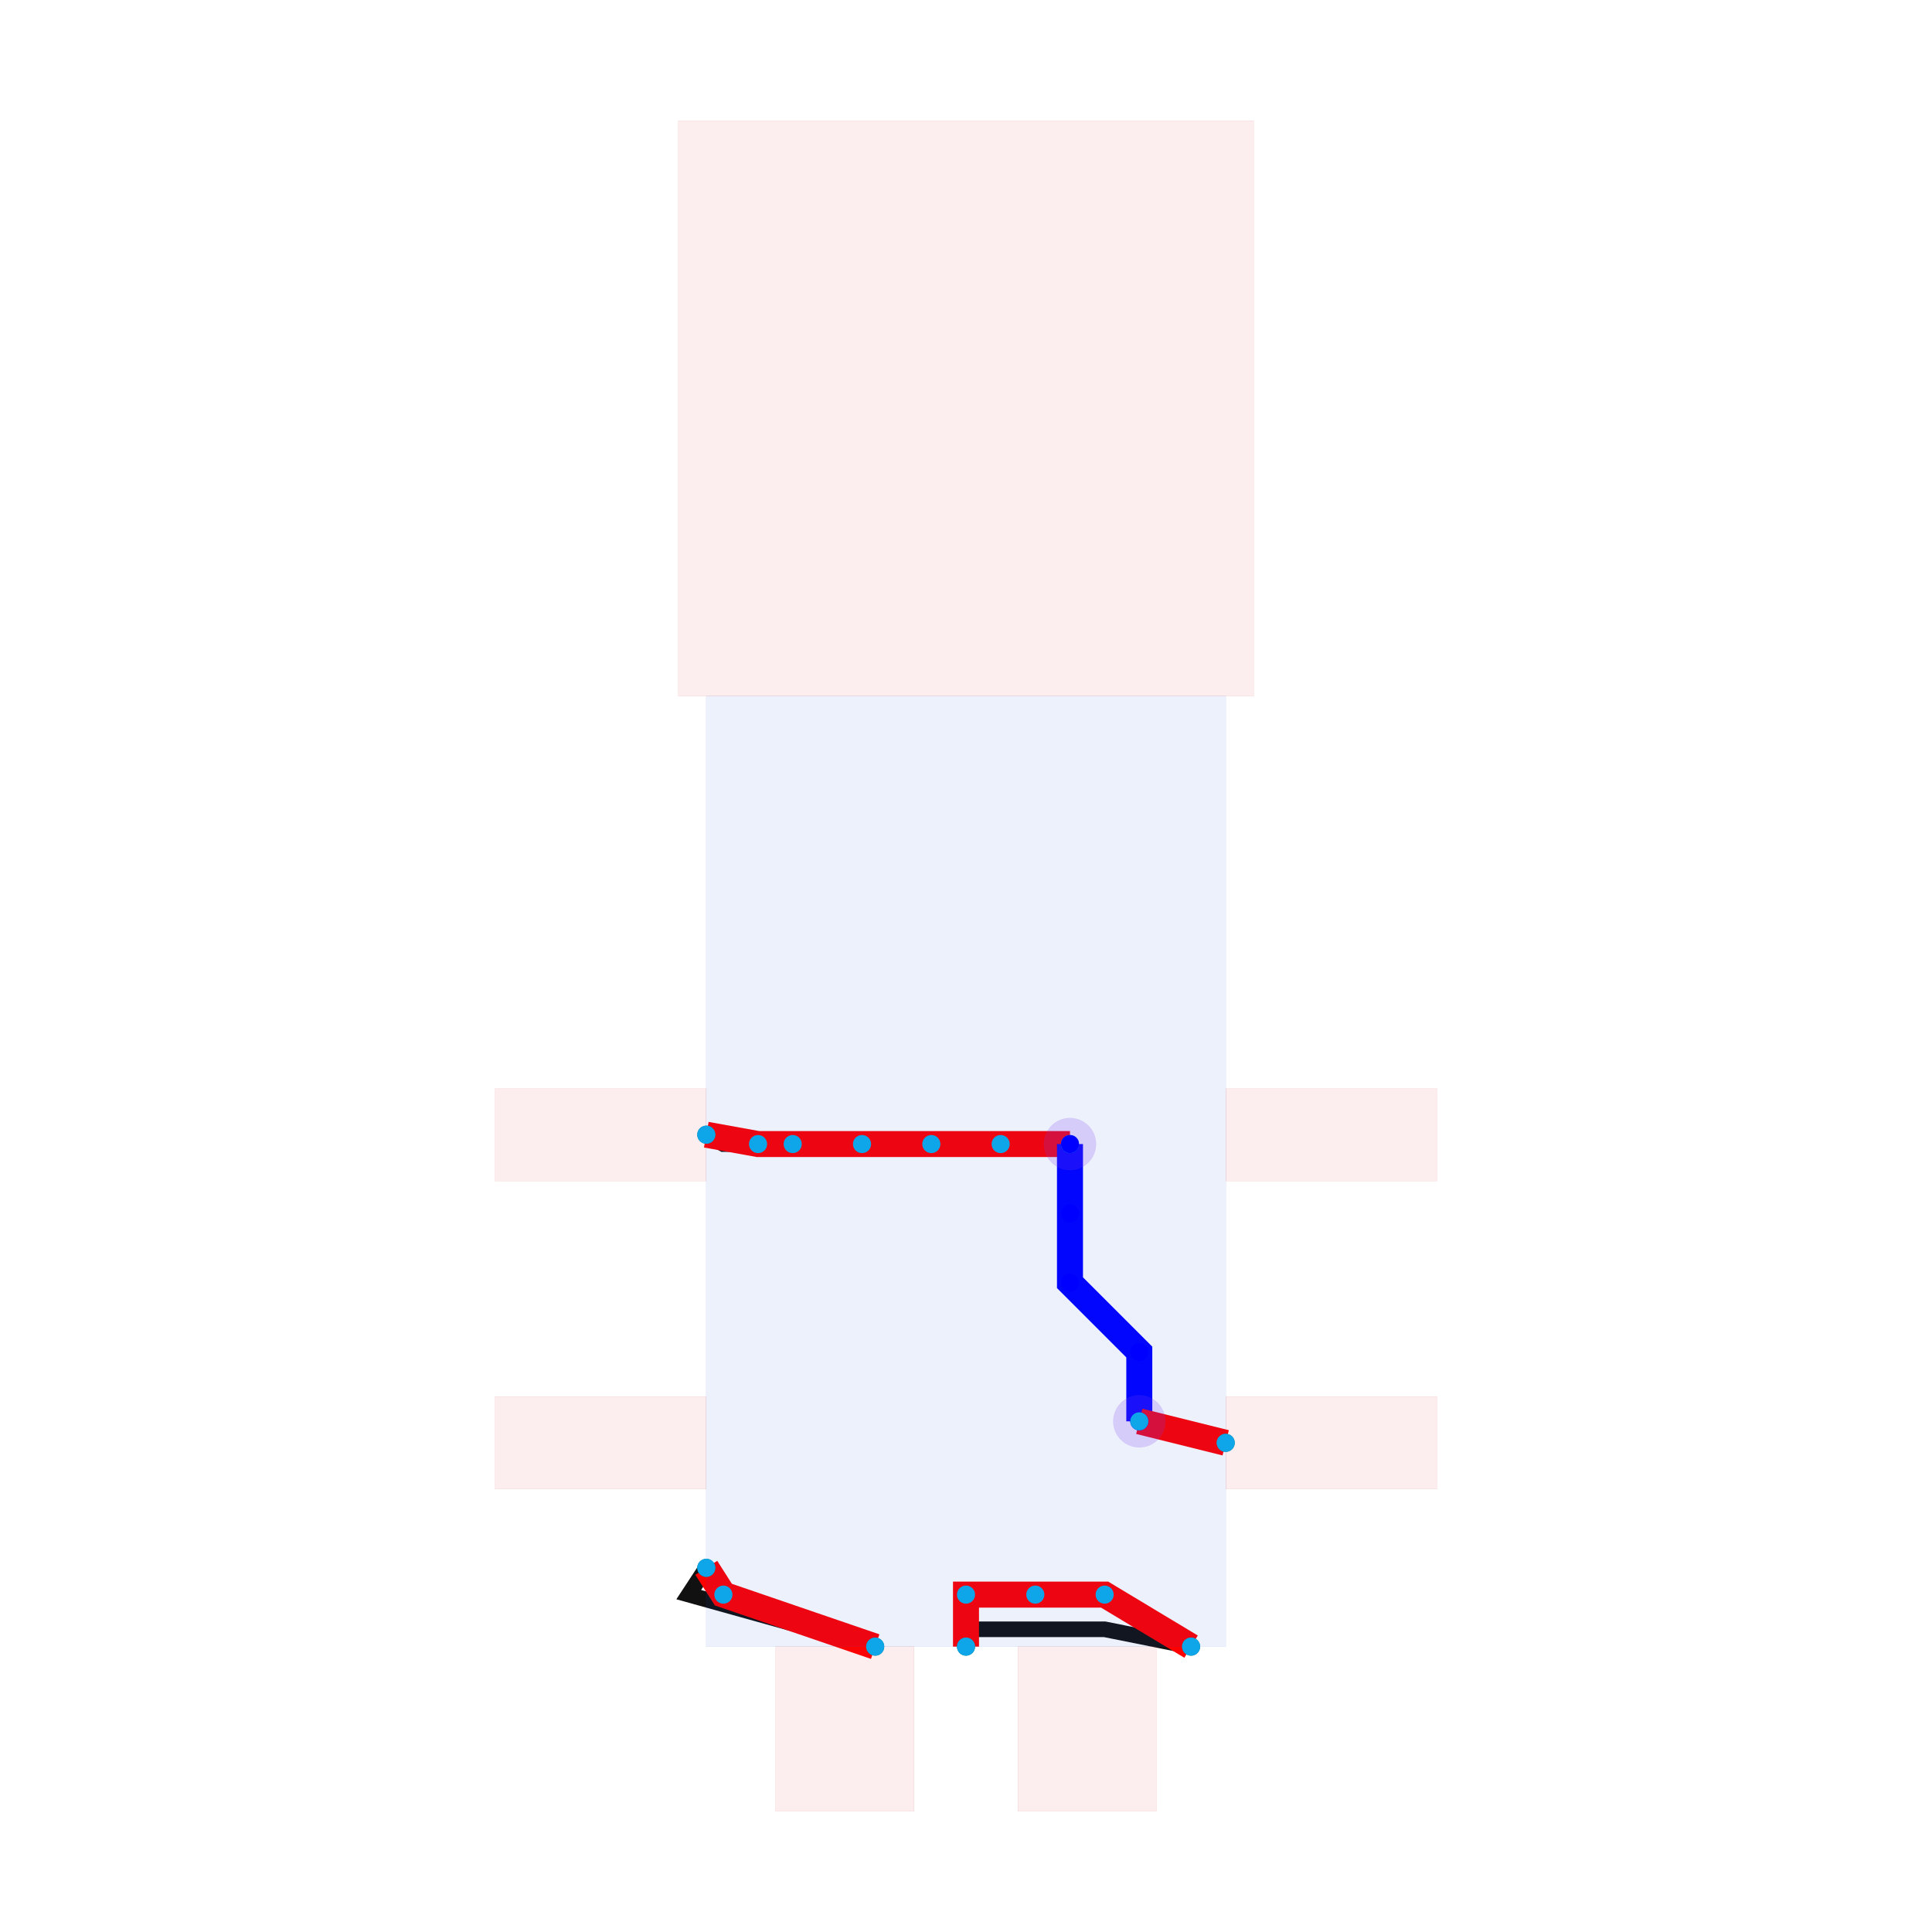
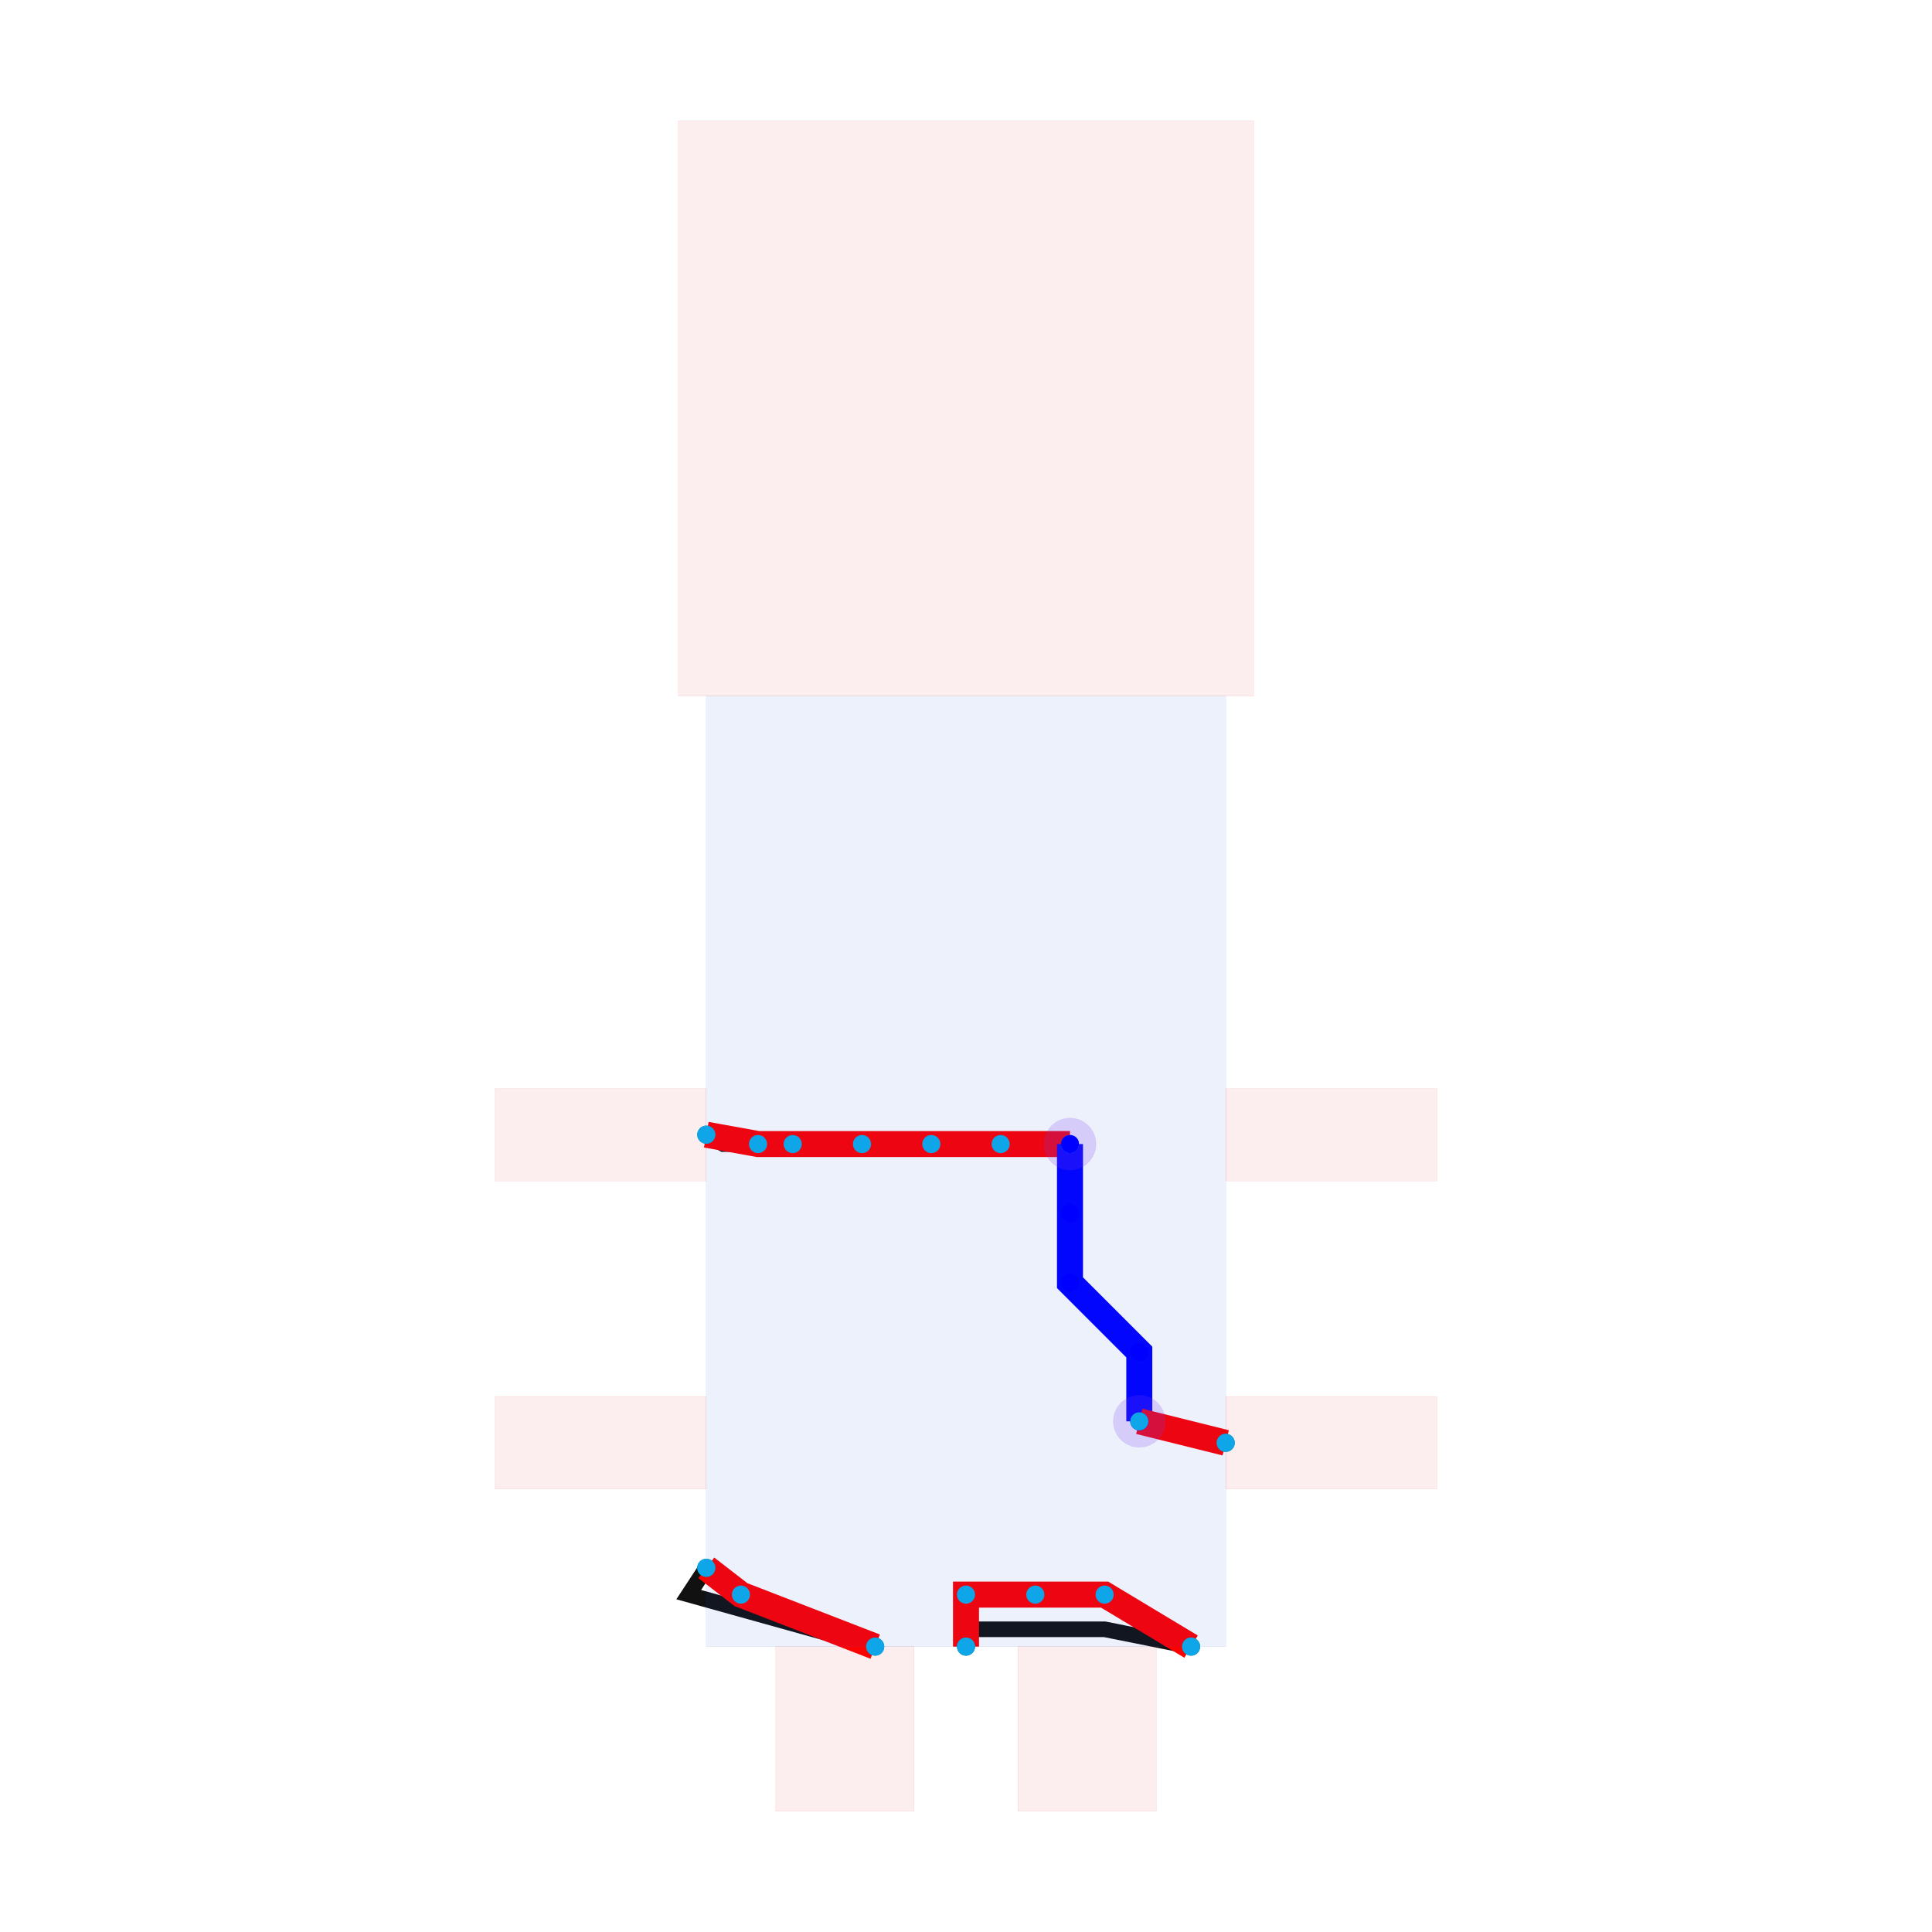
<svg xmlns="http://www.w3.org/2000/svg" width="640" height="640" viewBox="0 0 640 640">
  <rect width="100%" height="100%" fill="white" />
  <g>
    <polyline data-points="-1.1102230246251565e-16,-2.7 0,-2.6 0.4,-2.6 0.8,-2.6 1.2988000000000004,-2.7" data-type="line" data-label="original:source_trace_0__source_trace_5_mst1" points="320,545.464 320,539.723 342.963,539.723 365.925,539.723 394.56,545.464" fill="none" stroke="#111111" stroke-width="5.167" />
  </g>
  <g>
    <polyline data-points="-1.4986000000000002,-2.24535 -1.6,-2.4000000000000004 -0.5240000000000001,-2.7" data-type="line" data-label="original:source_trace_0__source_trace_5_mst0" points="233.971,519.364 228.15,528.242 289.919,545.464" fill="none" stroke="#111111" stroke-width="5.167" />
  </g>
  <g>
    <polyline data-points="-1.4986000000000002,0.2540000000000002 -1.4000000000000001,0.2 -1,0.2 -0.6,0.2 -0.19999999999999996,0.2 0.20000000000000007,0.2 0.6000000000000001,0.2" data-type="line" data-label="original:source_net_1" points="233.971,375.885 239.631,378.985 262.594,378.985 285.556,378.985 308.519,378.985 331.481,378.985 354.444,378.985" fill="none" stroke="#111111" stroke-width="5.167" />
  </g>
  <g>
    <polyline data-points="0.6000000000000001,0.2 0.6000000000000001,0.2 0.6000000000000001,-0.2 0.6000000000000001,-0.6000000000000001 1,-1 1,-1.4" data-type="line" data-label="original:source_net_1" points="354.444,378.985 354.444,378.985 354.444,401.948 354.444,424.91 377.406,447.873 377.406,470.835" fill="none" stroke="#111111" stroke-width="5.167" />
  </g>
  <g>
    <polyline data-points="1,-1.4 1,-1.4 1.4986000000000002,-1.5240000000000002" data-type="line" data-label="original:source_net_1" points="377.406,470.835 377.406,470.835 406.029,477.954" fill="none" stroke="#111111" stroke-width="5.167" />
  </g>
  <g>
    <polyline data-points="-1.1102230246251565e-16,-2.7 0,-2.4 0.4,-2.4 0.8,-2.4 1.2988000000000004,-2.7" data-type="line" data-label="source_trace_0__source_trace_5_mst1" points="320,545.464 320,528.242 342.963,528.242 365.925,528.242 394.56,545.464" fill="none" stroke="#FF0000" stroke-width="8.611" />
  </g>
  <g>
-     <polyline data-points="-1.4986000000000002,-2.24535 -1.4000000000000001,-2.4000000000000004 -0.5240000000000001,-2.7" data-type="line" data-label="source_trace_0__source_trace_5_mst0" points="233.971,519.364 239.631,528.242 289.919,545.464" fill="none" stroke="#FF0000" stroke-width="8.611" />
+     <polyline data-points="-1.4986000000000002,-2.24535 -1.2986,-2.4000000000000004 -0.5240000000000001,-2.7" data-type="line" data-label="source_trace_0__source_trace_5_mst0" points="233.971,519.364 245.452,528.242 289.919,545.464" fill="none" stroke="#FF0000" stroke-width="8.611" />
  </g>
  <g>
    <polyline data-points="-1.4986000000000002,0.2540000000000002 -1.2000000000000002,0.2 -1,0.2 -0.6,0.2 -0.19999999999999996,0.2 0.20000000000000007,0.2 0.6000000000000001,0.2" data-type="line" data-label="source_net_1" points="233.971,375.885 251.112,378.985 262.594,378.985 285.556,378.985 308.519,378.985 331.481,378.985 354.444,378.985" fill="none" stroke="#FF0000" stroke-width="8.611" />
  </g>
  <g>
    <polyline data-points="0.6000000000000001,0.2 0.6000000000000001,0.2 0.6000000000000001,-0.2 0.6000000000000001,-0.6000000000000001 1,-1 1,-1.4" data-type="line" data-label="source_net_1" points="354.444,378.985 354.444,378.985 354.444,401.948 354.444,424.91 377.406,447.873 377.406,470.835" fill="none" stroke="#0000FF" stroke-width="8.611" />
  </g>
  <g>
    <polyline data-points="1,-1.4 1,-1.4 1.4986000000000002,-1.5240000000000002" data-type="line" data-label="source_net_1" points="377.406,470.835 377.406,470.835 406.029,477.954" fill="none" stroke="#FF0000" stroke-width="8.611" />
  </g>
  <g>
    <rect data-type="rect" data-label="cmn_0" data-x="2.220446049250313e-16" data-y="0.04249999999999998" x="233.971" y="230.589" width="172.059" height="314.874" fill="rgba(29, 78, 216, 0.08)" stroke="#1d4ed8" stroke-width="0.017" />
  </g>
  <g>
    <rect data-type="rect" data-label="obstacle:rect:0" data-x="-0.6990000000000001" data-y="-3.175" x="256.91" y="545.464" width="45.925" height="54.536" fill="rgba(220, 38, 38, 0.08)" stroke="#dc2626" stroke-width="0.017" />
  </g>
  <g>
    <rect data-type="rect" data-label="obstacle:rect:1" data-x="0.6990000000000001" data-y="-3.175" x="337.165" y="545.464" width="45.925" height="54.536" fill="rgba(220, 38, 38, 0.08)" stroke="#dc2626" stroke-width="0.017" />
  </g>
  <g>
    <rect data-type="rect" data-label="obstacle:rect:2" data-x="2.1082" data-y="0.2539999999999998" x="406.029" y="360.575" width="69.99" height="30.621" fill="rgba(220, 38, 38, 0.08)" stroke="#dc2626" stroke-width="0.017" />
  </g>
  <g>
    <rect data-type="rect" data-label="obstacle:rect:3" data-x="-2.1082" data-y="0.2540000000000002" x="163.981" y="360.575" width="69.99" height="30.621" fill="rgba(220, 38, 38, 0.08)" stroke="#dc2626" stroke-width="0.017" />
  </g>
  <g>
    <rect data-type="rect" data-label="obstacle:rect:4" data-x="-2.1082" data-y="-1.5239999999999998" x="163.981" y="462.644" width="69.99" height="30.621" fill="rgba(220, 38, 38, 0.08)" stroke="#dc2626" stroke-width="0.017" />
  </g>
  <g>
    <rect data-type="rect" data-label="obstacle:rect:5" data-x="2.1082" data-y="-1.5240000000000002" x="406.029" y="462.644" width="69.99" height="30.621" fill="rgba(220, 38, 38, 0.08)" stroke="#dc2626" stroke-width="0.017" />
  </g>
  <g>
    <rect data-type="rect" data-label="obstacle:rect:6" data-x="0" data-y="4.445" x="224.705" y="40" width="190.589" height="190.589" fill="rgba(220, 38, 38, 0.08)" stroke="#dc2626" stroke-width="0.017" />
  </g>
  <circle data-type="circle" data-label="" data-x="0.6000000000000001" data-y="0.2" cx="354.444" cy="378.985" r="8.611" fill="rgba(124, 58, 237, 0.2)" stroke="#7c3aed" stroke-width="0.017" />
  <circle data-type="circle" data-label="" data-x="1" data-y="-1.4" cx="377.406" cy="470.835" r="8.611" fill="rgba(124, 58, 237, 0.2)" stroke="#7c3aed" stroke-width="0.017" />
  <g>
    <circle data-type="point" data-label="source_net_1" data-x="-1.4986000000000002" data-y="0.2540000000000002" cx="233.971" cy="375.885" r="3" fill="#0f766e" />
  </g>
  <g>
    <circle data-type="point" data-label="source_net_1" data-x="1.4986000000000002" data-y="-1.5240000000000002" cx="406.029" cy="477.954" r="3" fill="#0f766e" />
  </g>
  <g>
    <circle data-type="point" data-label="source_trace_0__source_trace_5_mst0" data-x="-1.4986000000000002" data-y="-2.24535" cx="233.971" cy="519.364" r="3" fill="#0f766e" />
  </g>
  <g>
    <circle data-type="point" data-label="source_trace_0__source_trace_5_mst0" data-x="-0.5240000000000001" data-y="-2.7" cx="289.919" cy="545.464" r="3" fill="#0f766e" />
  </g>
  <g>
    <circle data-type="point" data-label="source_trace_0__source_trace_5_mst1" data-x="-1.1102230246251565e-16" data-y="-2.7" cx="320" cy="545.464" r="3" fill="#0f766e" />
  </g>
  <g>
    <circle data-type="point" data-label="source_trace_0__source_trace_5_mst1" data-x="1.2988000000000004" data-y="-2.7" cx="394.56" cy="545.464" r="3" fill="#0f766e" />
  </g>
  <g>
    <circle data-type="point" data-label="" data-x="-1.1102230246251565e-16" data-y="-2.7" cx="320" cy="545.464" r="3" fill="#0ea5e9" />
  </g>
  <g>
    <circle data-type="point" data-label="" data-x="0" data-y="-2.4" cx="320" cy="528.242" r="3" fill="#0ea5e9" />
  </g>
  <g>
    <circle data-type="point" data-label="" data-x="0.4" data-y="-2.4" cx="342.963" cy="528.242" r="3" fill="#0ea5e9" />
  </g>
  <g>
    <circle data-type="point" data-label="" data-x="0.8" data-y="-2.4" cx="365.925" cy="528.242" r="3" fill="#0ea5e9" />
  </g>
  <g>
    <circle data-type="point" data-label="" data-x="1.2988000000000004" data-y="-2.7" cx="394.56" cy="545.464" r="3" fill="#0ea5e9" />
  </g>
  <g>
    <circle data-type="point" data-label="" data-x="-1.4986000000000002" data-y="-2.24535" cx="233.971" cy="519.364" r="3" fill="#0ea5e9" />
  </g>
  <g>
-     <circle data-type="point" data-label="" data-x="-1.4000000000000001" data-y="-2.4000000000000004" cx="239.631" cy="528.242" r="3" fill="#0ea5e9" />
+     <circle data-type="point" data-label="" data-x="-1.2986" data-y="-2.4000000000000004" cx="245.452" cy="528.242" r="3" fill="#0ea5e9" />
  </g>
  <g>
    <circle data-type="point" data-label="" data-x="-0.5240000000000001" data-y="-2.7" cx="289.919" cy="545.464" r="3" fill="#0ea5e9" />
  </g>
  <g>
    <circle data-type="point" data-label="" data-x="-1.4986000000000002" data-y="0.2540000000000002" cx="233.971" cy="375.885" r="3" fill="#0ea5e9" />
  </g>
  <g>
    <circle data-type="point" data-label="" data-x="-1.2000000000000002" data-y="0.2" cx="251.112" cy="378.985" r="3" fill="#0ea5e9" />
  </g>
  <g>
    <circle data-type="point" data-label="" data-x="-1" data-y="0.2" cx="262.594" cy="378.985" r="3" fill="#0ea5e9" />
  </g>
  <g>
    <circle data-type="point" data-label="" data-x="-0.6" data-y="0.2" cx="285.556" cy="378.985" r="3" fill="#0ea5e9" />
  </g>
  <g>
    <circle data-type="point" data-label="" data-x="-0.19999999999999996" data-y="0.2" cx="308.519" cy="378.985" r="3" fill="#0ea5e9" />
  </g>
  <g>
    <circle data-type="point" data-label="" data-x="0.20000000000000007" data-y="0.2" cx="331.481" cy="378.985" r="3" fill="#0ea5e9" />
  </g>
  <g>
    <circle data-type="point" data-label="" data-x="0.6000000000000001" data-y="0.2" cx="354.444" cy="378.985" r="3" fill="#0ea5e9" />
  </g>
  <g>
    <circle data-type="point" data-label="" data-x="0.6000000000000001" data-y="0.2" cx="354.444" cy="378.985" r="3" fill="#0000FF" />
  </g>
  <g>
    <circle data-type="point" data-label="" data-x="0.6000000000000001" data-y="-0.2" cx="354.444" cy="401.948" r="3" fill="#0000FF" />
  </g>
  <g>
    <circle data-type="point" data-label="" data-x="0.6000000000000001" data-y="-0.6000000000000001" cx="354.444" cy="424.91" r="3" fill="#0000FF" />
  </g>
  <g>
    <circle data-type="point" data-label="" data-x="1" data-y="-1" cx="377.406" cy="447.873" r="3" fill="#0000FF" />
  </g>
  <g>
    <circle data-type="point" data-label="" data-x="1" data-y="-1.4" cx="377.406" cy="470.835" r="3" fill="#0000FF" />
  </g>
  <g>
    <circle data-type="point" data-label="" data-x="1" data-y="-1.4" cx="377.406" cy="470.835" r="3" fill="#0ea5e9" />
  </g>
  <g>
    <circle data-type="point" data-label="" data-x="1.4986000000000002" data-y="-1.5240000000000002" cx="406.029" cy="477.954" r="3" fill="#0ea5e9" />
  </g>
  <g id="crosshair" style="display: none">
    <line id="crosshair-h" y1="0" y2="640" stroke="#666" stroke-width="0.5" />
    <line id="crosshair-v" x1="0" x2="640" stroke="#666" stroke-width="0.5" />
    <text id="coordinates" font-family="monospace" font-size="12" fill="#666" />
  </g>
</svg>
